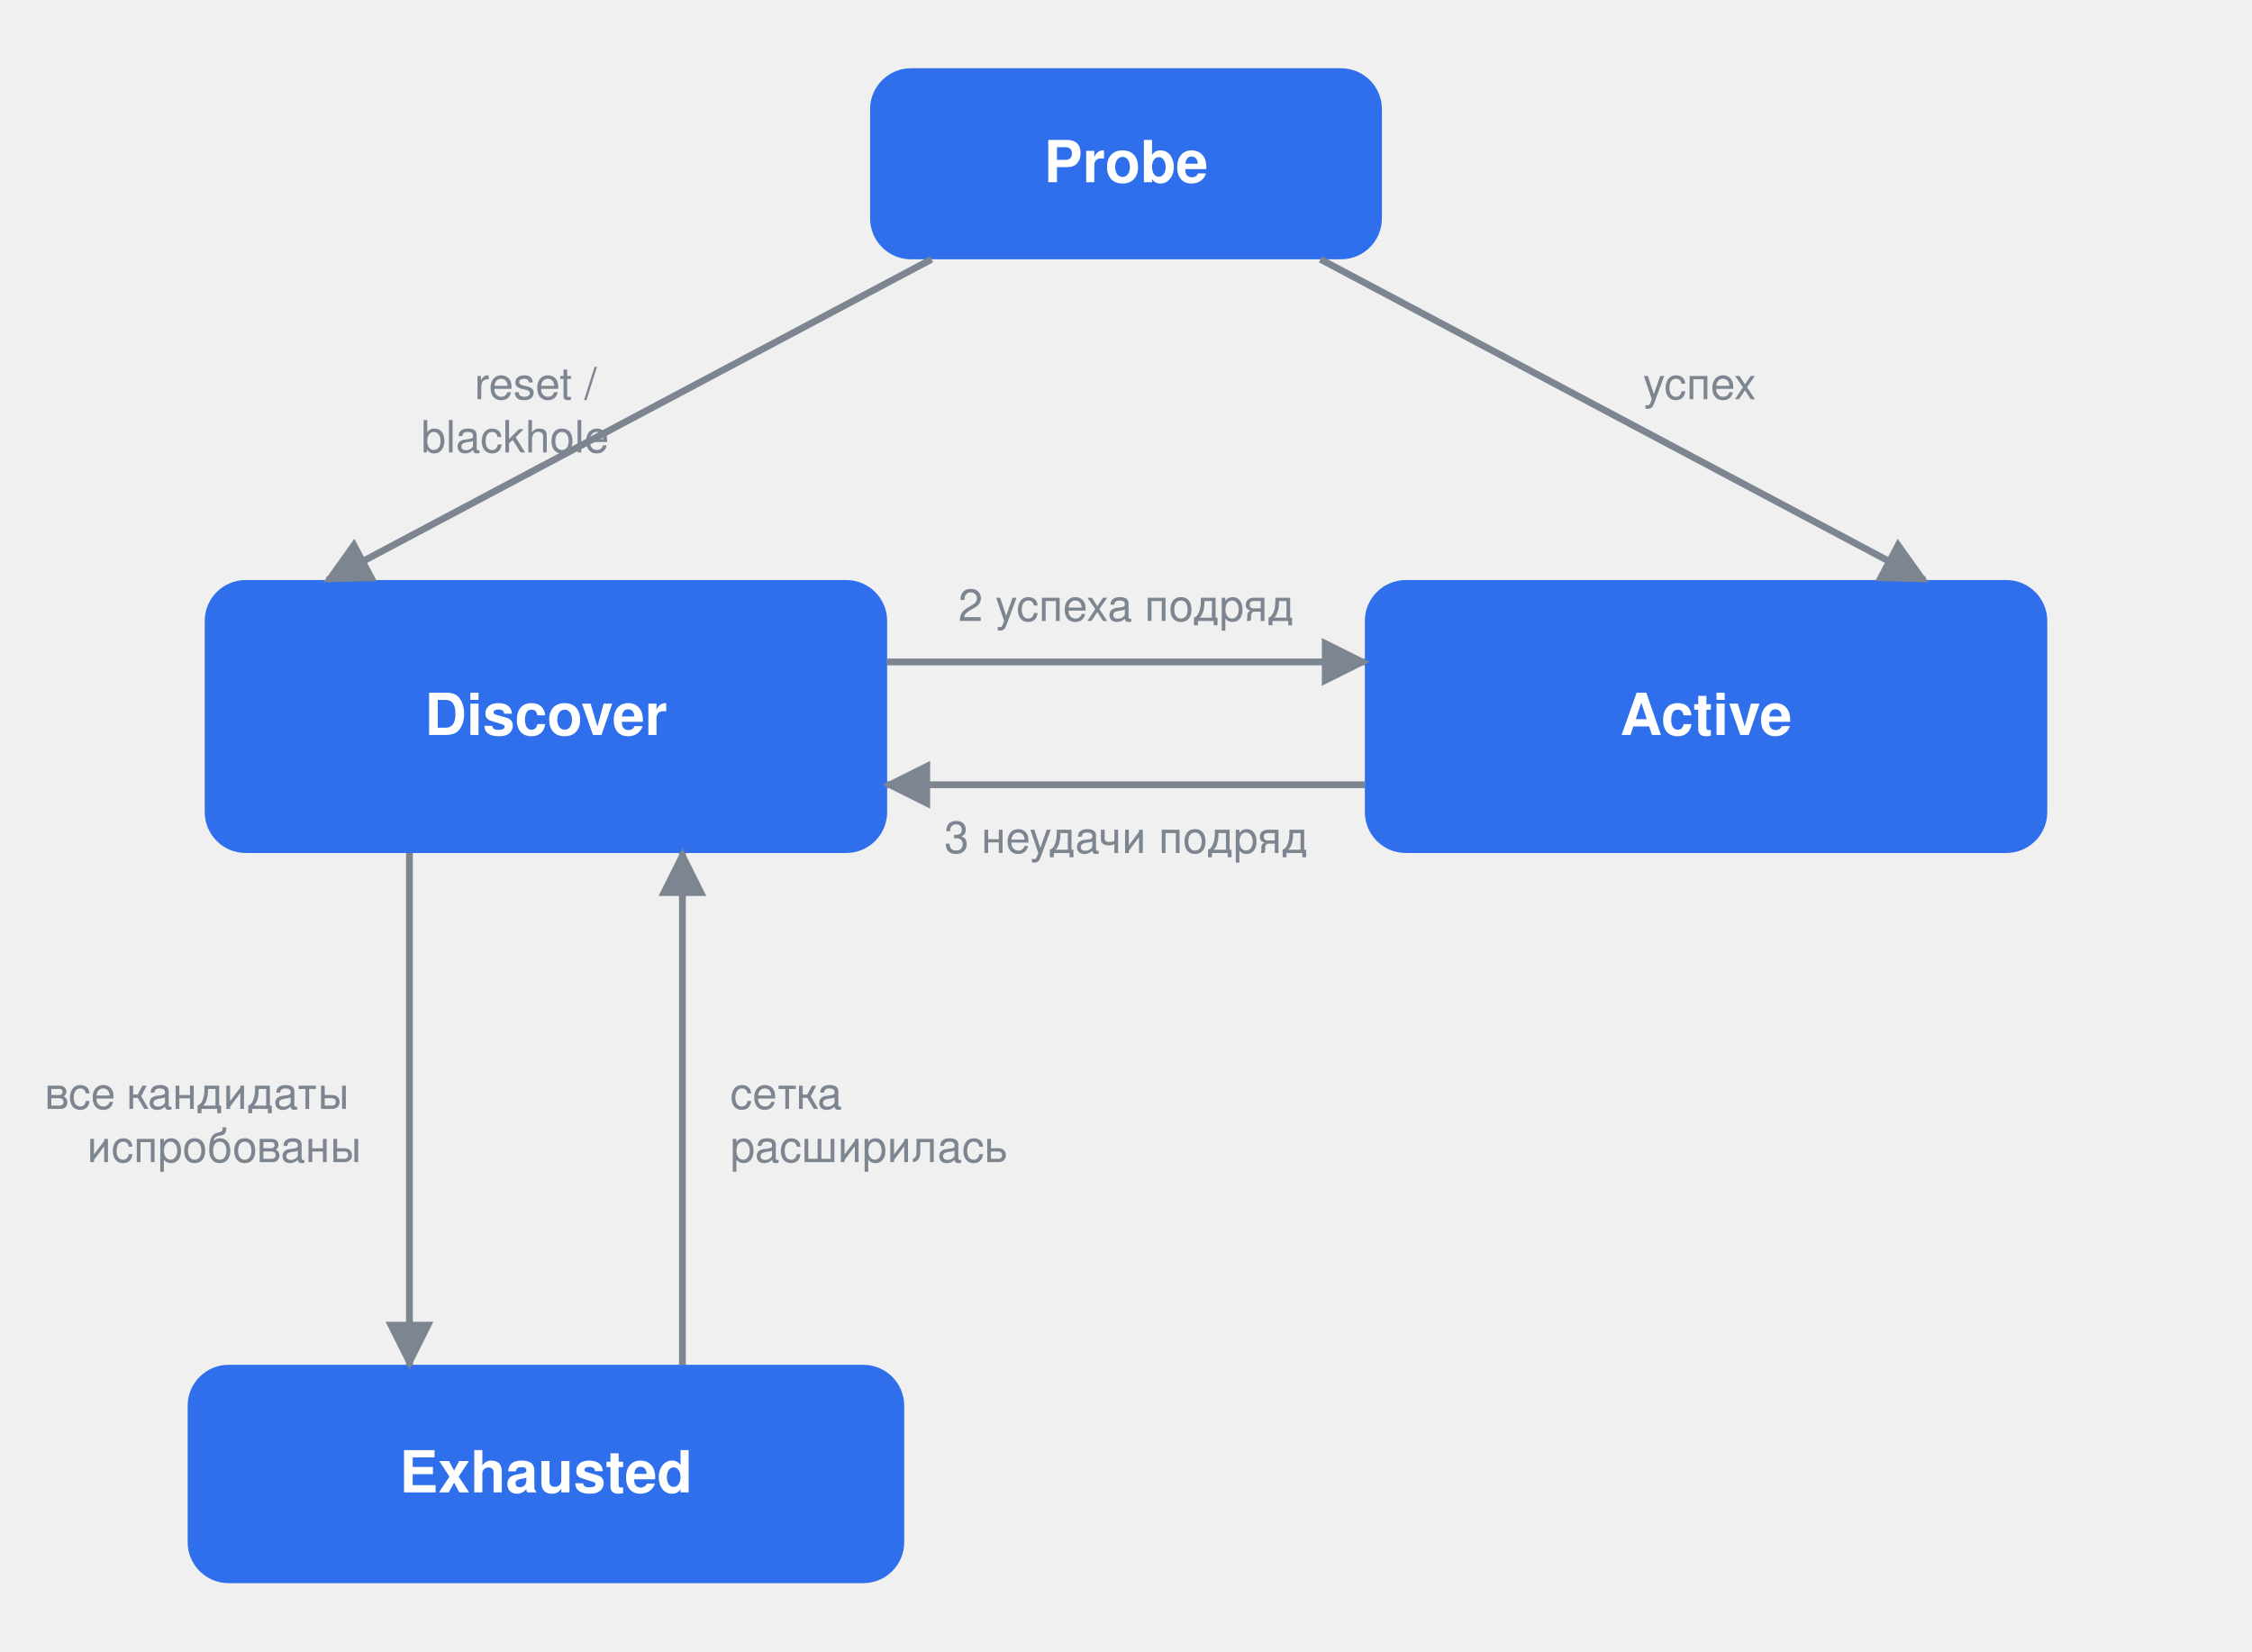
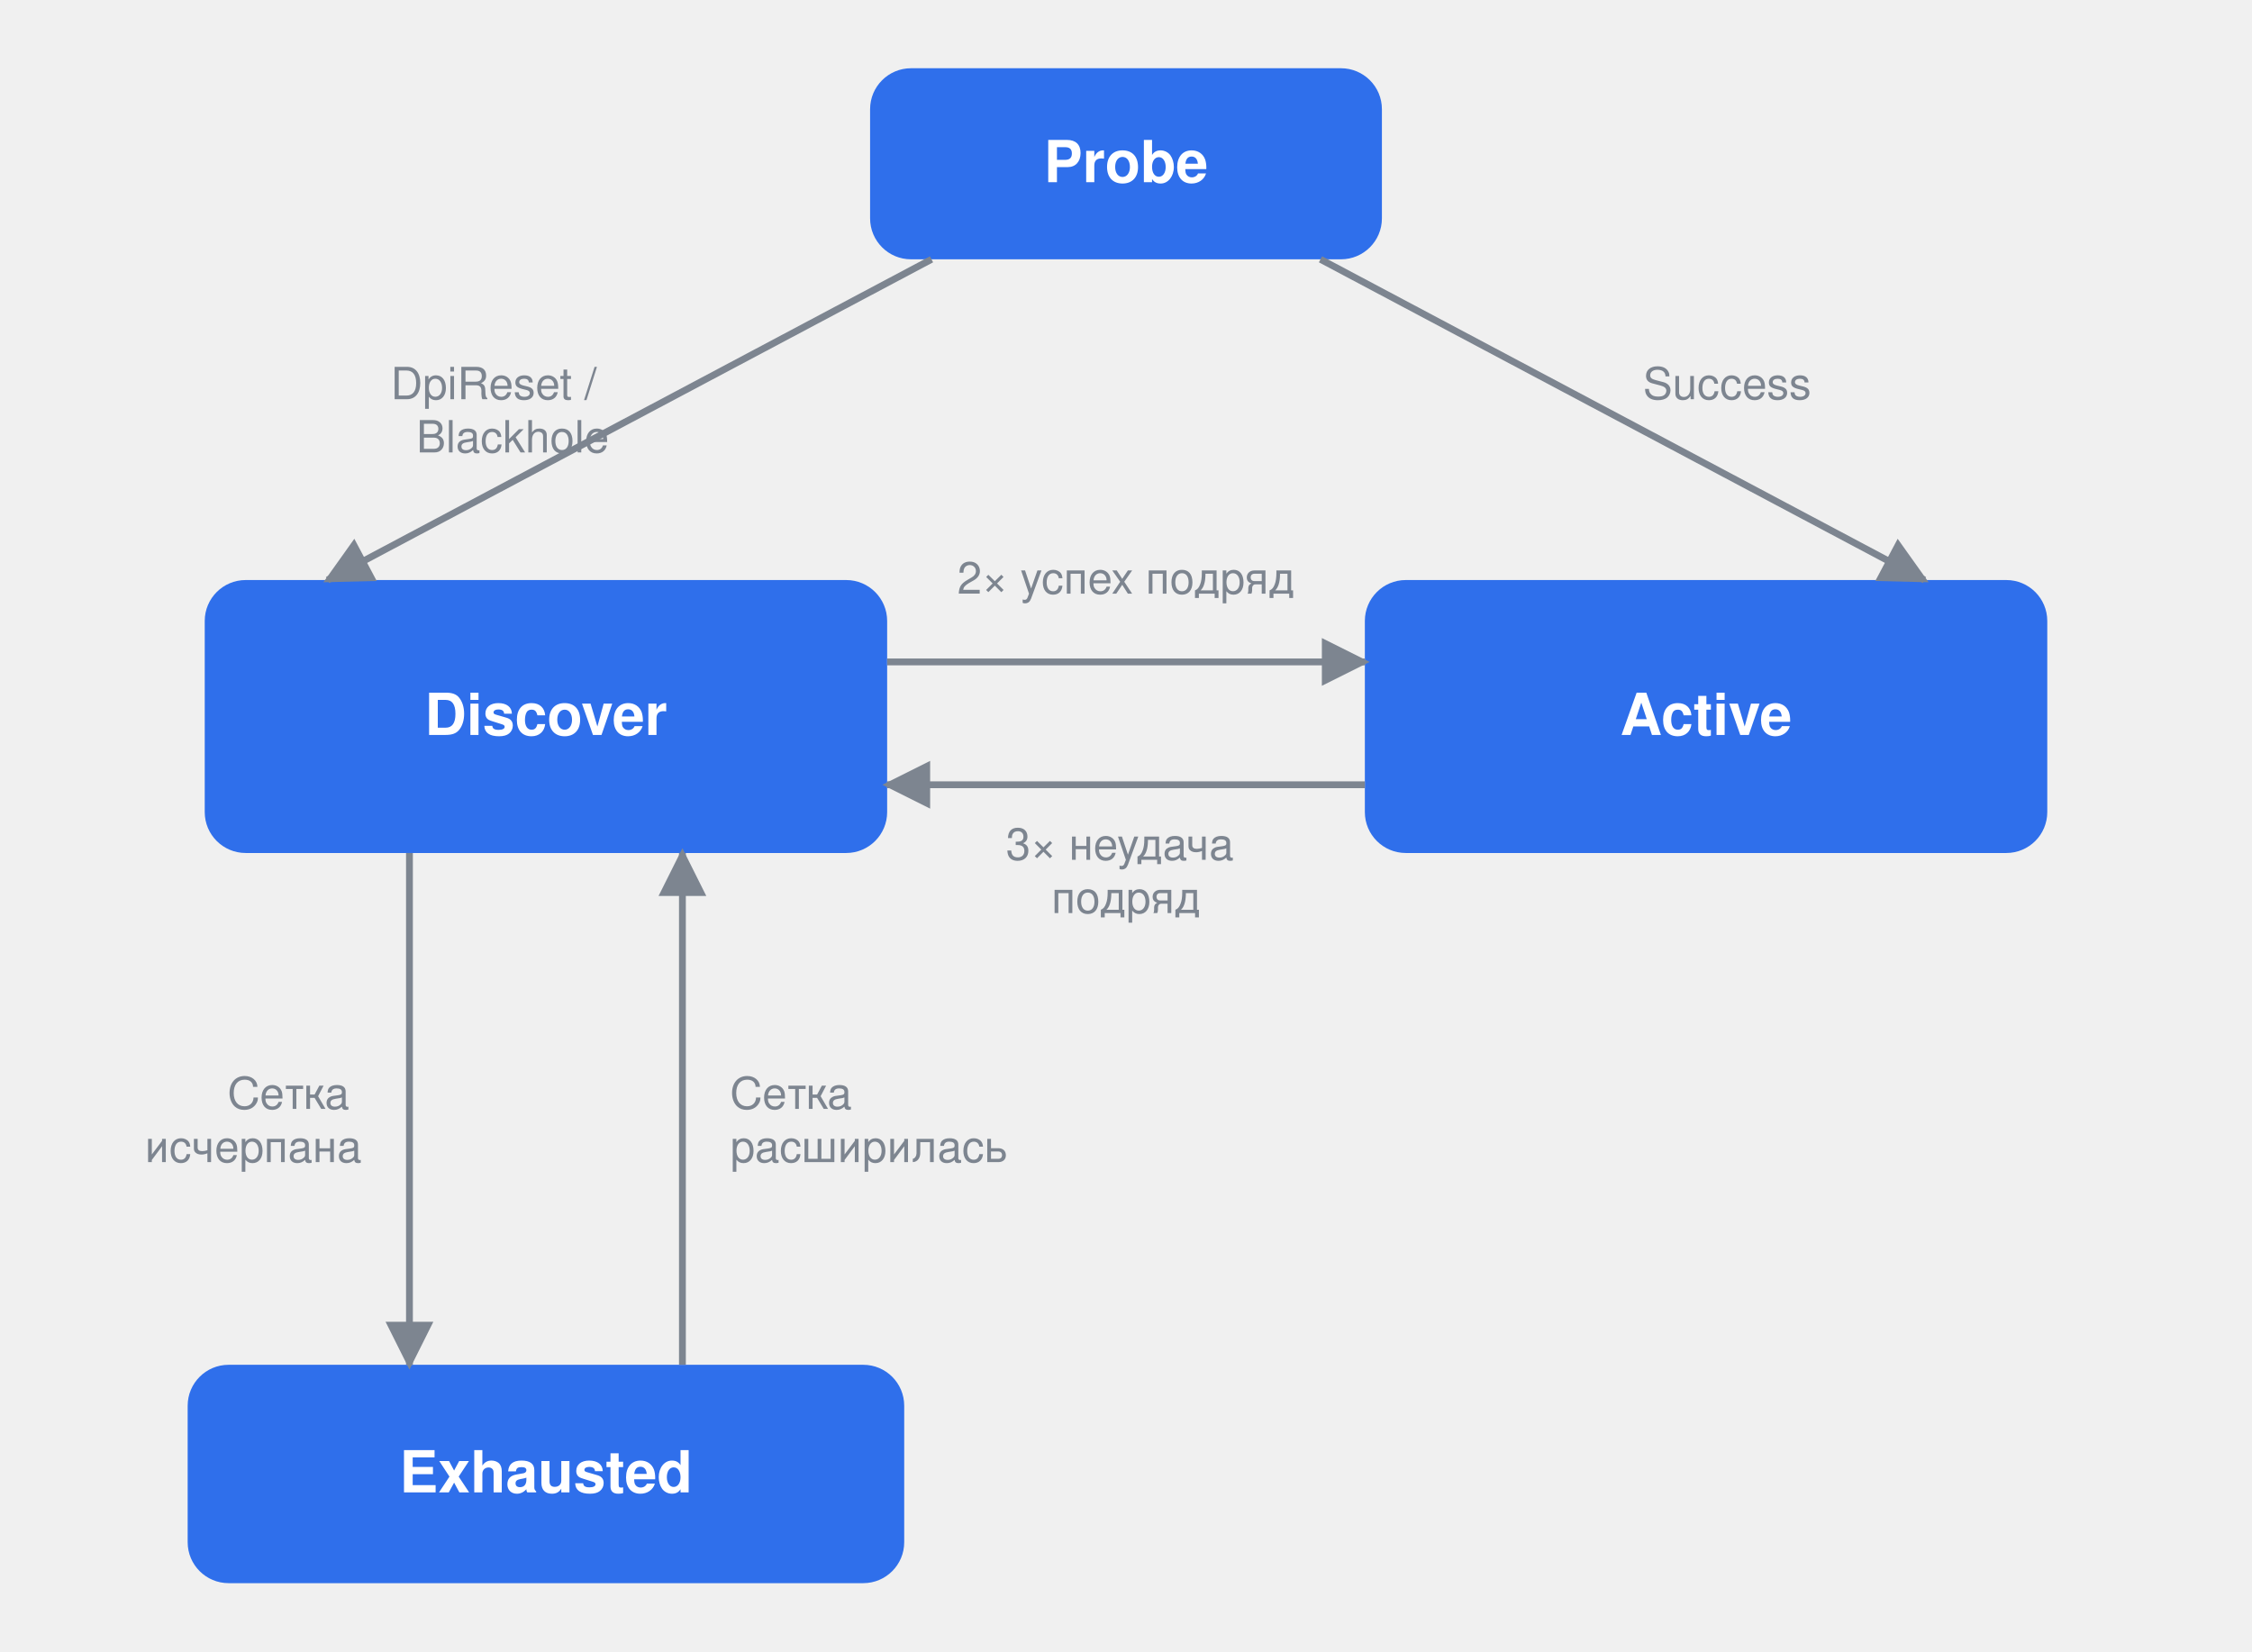
<svg xmlns="http://www.w3.org/2000/svg" viewBox="0 0 660 484" width="100%" role="img">
  <defs>
    <marker id="arrow" viewBox="0 0 10 10" refX="9" refY="5" markerWidth="7" markerHeight="7" orient="auto-start-reverse">
      <path d="M0,0 L10,5 L0,10 z" fill="#7d8590" />
    </marker>
  </defs>
  <rect x="255.0" y="20" width="150" height="56" rx="12" fill="#2f6feb" />
  <text text-anchor="middle" font-family="-apple-system,BlinkMacSystemFont,Segoe UI,Helvetica,Arial,sans-serif" font-size="17" font-weight="600" fill="#ffffff">
    <tspan x="330.0" y="53.4">Probe</tspan>
  </text>
  <rect x="60.0" y="170" width="200" height="80" rx="12" fill="#2f6feb" />
  <text text-anchor="middle" font-family="-apple-system,BlinkMacSystemFont,Segoe UI,Helvetica,Arial,sans-serif" font-size="17" font-weight="600" fill="#ffffff">
    <tspan x="160.0" y="215.4">Discover</tspan>
  </text>
  <rect x="400.0" y="170" width="200" height="80" rx="12" fill="#2f6feb" />
  <text text-anchor="middle" font-family="-apple-system,BlinkMacSystemFont,Segoe UI,Helvetica,Arial,sans-serif" font-size="17" font-weight="600" fill="#ffffff">
    <tspan x="500.0" y="215.4">Active</tspan>
  </text>
  <rect x="55.0" y="400" width="210" height="64" rx="12" fill="#2f6feb" />
  <text text-anchor="middle" font-family="-apple-system,BlinkMacSystemFont,Segoe UI,Helvetica,Arial,sans-serif" font-size="17" font-weight="600" fill="#ffffff">
    <tspan x="160.0" y="437.4">Exhausted</tspan>
  </text>
  <line x1="273.0" y1="76" x2="96.0" y2="170" stroke="#7d8590" stroke-width="2" marker-end="url(#arrow)" />
  <text text-anchor="end" font-family="-apple-system,BlinkMacSystemFont,Segoe UI,Helvetica,Arial,sans-serif" font-size="13" fill="#7d8590">
-     <tspan x="178.5" y="117.0">reset /</tspan>
-     <tspan x="178.5" y="132.6">blackhole</tspan>
+     <tspan x="178.5" y="117.0">DpiReset /</tspan>
+     <tspan x="178.5" y="132.6">Blackhole</tspan>
  </text>
  <line x1="387.0" y1="76" x2="564.0" y2="170" stroke="#7d8590" stroke-width="2" marker-end="url(#arrow)" />
  <text text-anchor="start" font-family="-apple-system,BlinkMacSystemFont,Segoe UI,Helvetica,Arial,sans-serif" font-size="13" fill="#7d8590">
-     <tspan x="481.5" y="117.0">успех</tspan>
+     <tspan x="481.5" y="117.0">Success</tspan>
  </text>
  <line x1="260.0" y1="194.0" x2="400.0" y2="194.0" stroke="#7d8590" stroke-width="2" marker-end="url(#arrow)" />
  <text text-anchor="middle" font-family="-apple-system,BlinkMacSystemFont,Segoe UI,Helvetica,Arial,sans-serif" font-size="13" fill="#7d8590">
-     <tspan x="330.0" y="182.0">2 успеха подряд</tspan>
+     <tspan x="330.0" y="174.0">2× успех подряд</tspan>
  </text>
  <line x1="400.0" y1="230.0" x2="260.0" y2="230.0" stroke="#7d8590" stroke-width="2" marker-end="url(#arrow)" />
  <text text-anchor="middle" font-family="-apple-system,BlinkMacSystemFont,Segoe UI,Helvetica,Arial,sans-serif" font-size="13" fill="#7d8590">
-     <tspan x="330.0" y="250.0">3 неудачи подряд</tspan>
+     <tspan x="330.0" y="252.0">3× неудача</tspan>
+     <tspan x="330.0" y="267.6">подряд</tspan>
  </text>
  <line x1="120.0" y1="250" x2="120.0" y2="400" stroke="#7d8590" stroke-width="2" marker-end="url(#arrow)" />
  <text text-anchor="end" font-family="-apple-system,BlinkMacSystemFont,Segoe UI,Helvetica,Arial,sans-serif" font-size="13" fill="#7d8590">
-     <tspan x="106.0" y="325.0">все кандидаты</tspan>
-     <tspan x="106.0" y="340.6">испробованы</tspan>
+     <tspan x="106.0" y="325.0">Сетка</tspan>
+     <tspan x="106.0" y="340.6">исчерпана</tspan>
  </text>
  <line x1="200.0" y1="400" x2="200.0" y2="250" stroke="#7d8590" stroke-width="2" marker-end="url(#arrow)" />
  <text text-anchor="start" font-family="-apple-system,BlinkMacSystemFont,Segoe UI,Helvetica,Arial,sans-serif" font-size="13" fill="#7d8590">
-     <tspan x="214.0" y="325.0">сетка</tspan>
+     <tspan x="214.0" y="325.0">Сетка</tspan>
    <tspan x="214.0" y="340.6">расширилась</tspan>
  </text>
</svg>
